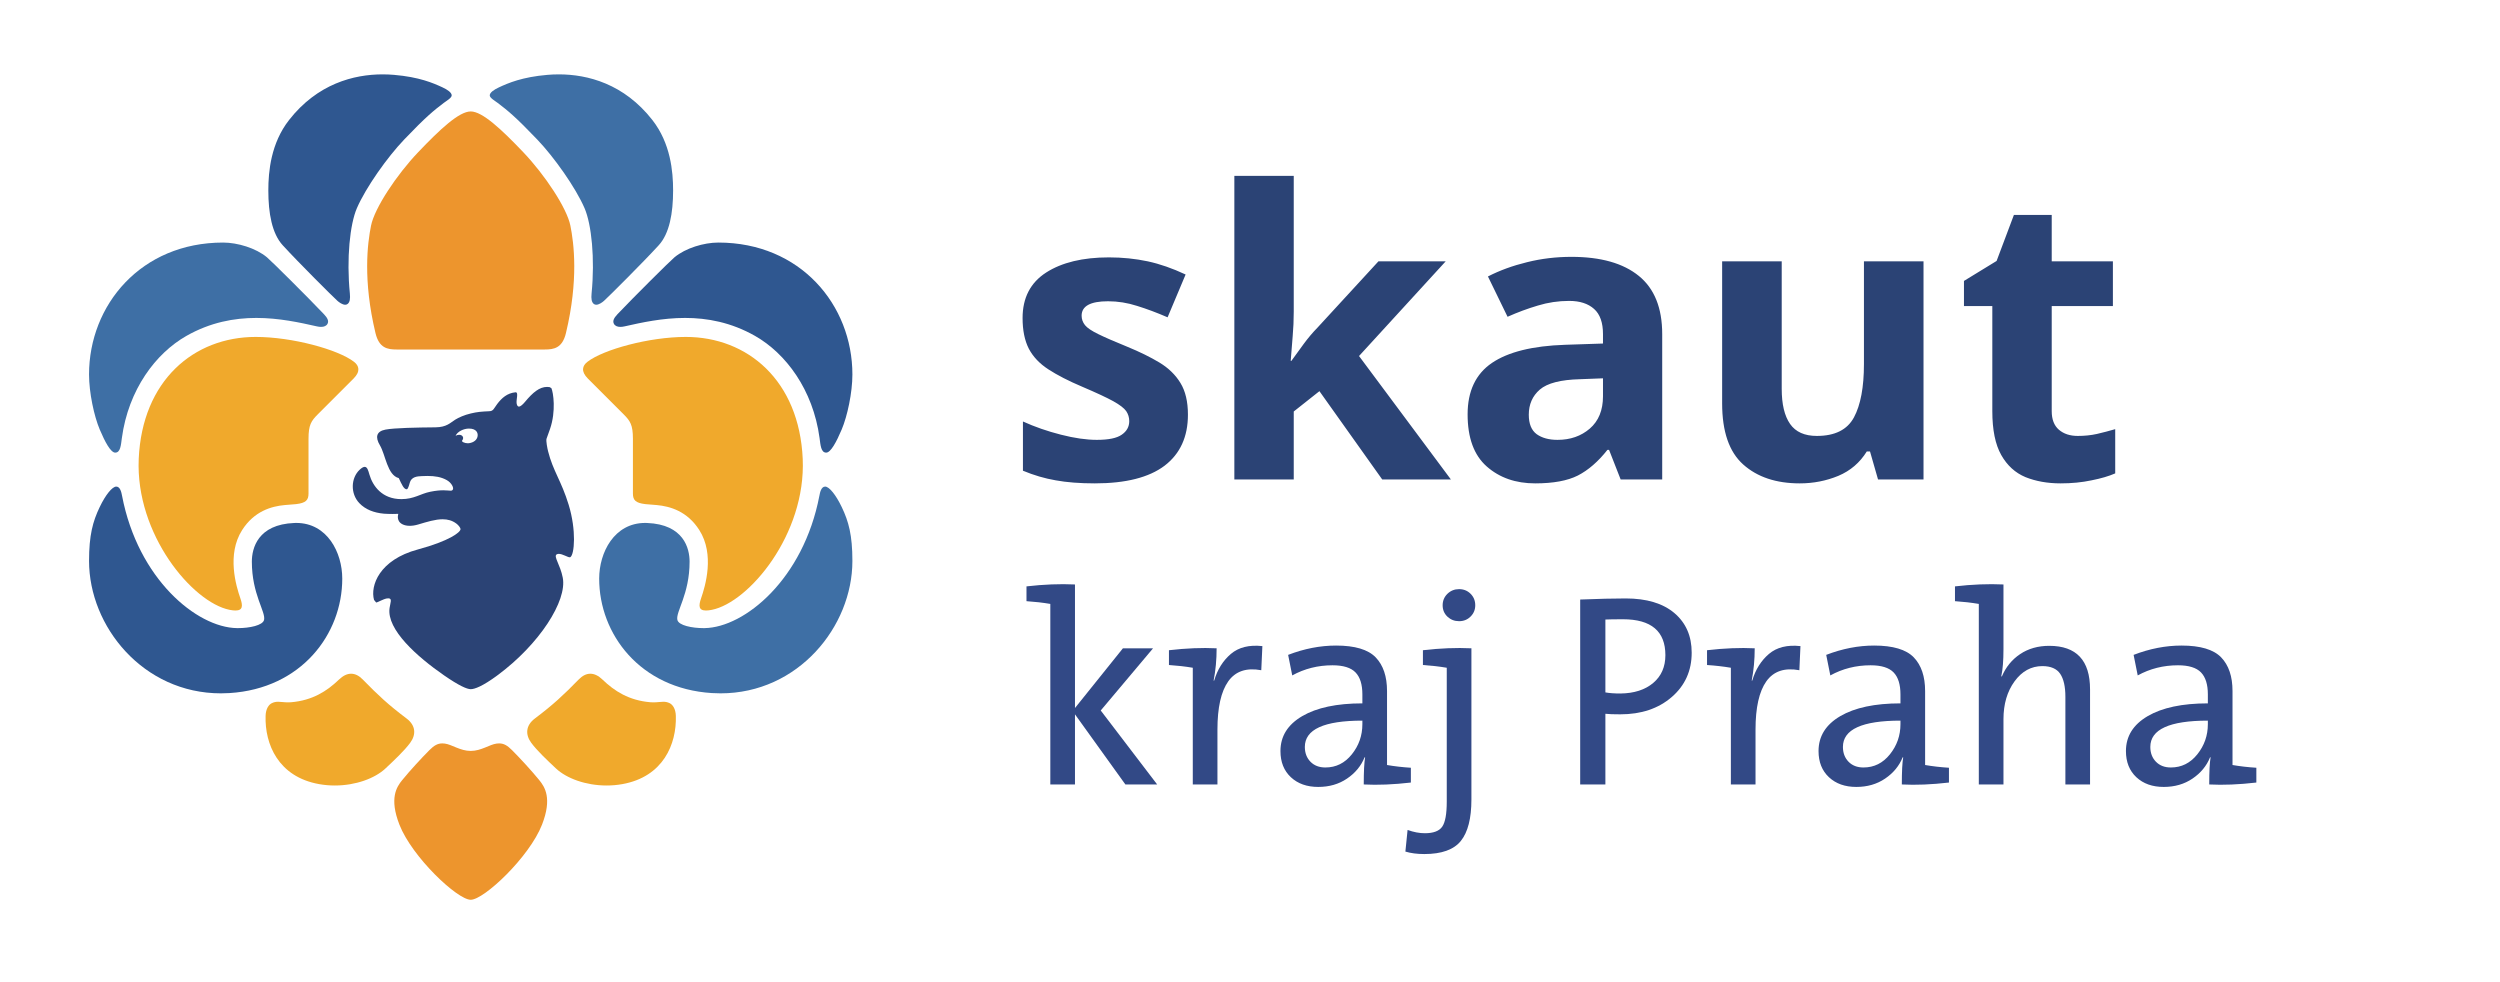
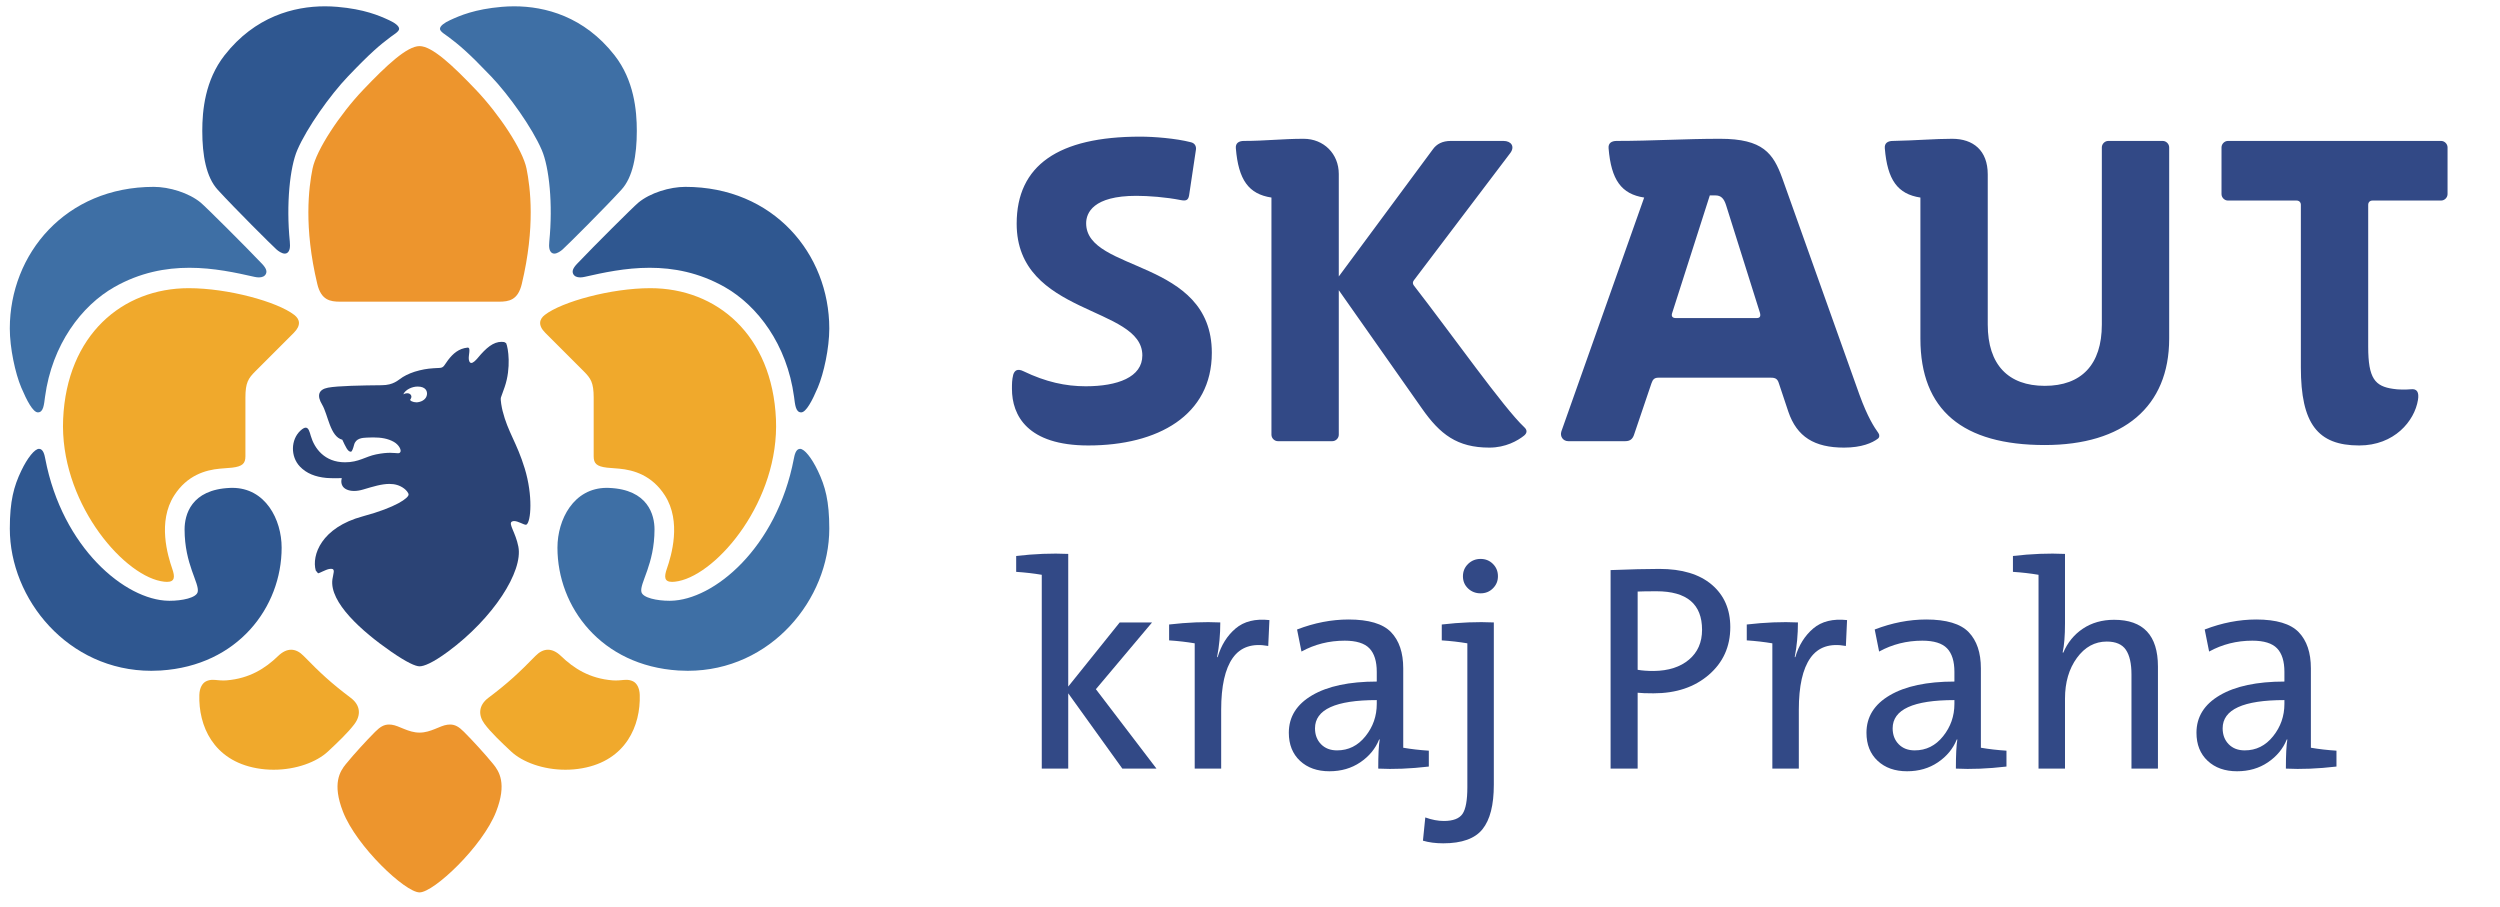
- <svg xmlns="http://www.w3.org/2000/svg" width="219px" height="86px" viewBox="0 0 219 86" version="1.1">
-   <defs />
+ <svg xmlns="http://www.w3.org/2000/svg" width="204px" height="74px" viewBox="0 0 204 74" version="1.1">
  <g id="Page-1" stroke="none" stroke-width="1" fill="none" fill-rule="evenodd">
-     <g id="skaut">
-       <g id="logotyp-junak" transform="translate(7, 6)">
-         <g id="Page-1">
-           <g id="Logo2-barevne">
-             <g id="Group-39" fill-rule="nonzero">
-               <path d="M32.908,32.178 C33.077,31.798 33.618,31.543 34.078,31.543 C34.73,31.543 34.88,31.913 34.84,32.197 C34.794,32.536 34.498,32.763 34.094,32.823 C34.059,32.829 34.02,32.831 33.983,32.831 C33.699,32.831 33.407,32.69 33.483,32.59 C33.52,32.541 33.617,32.413 33.544,32.259 C33.486,32.141 33.359,32.088 33.221,32.088 C33.114,32.088 33.001,32.12 32.908,32.178 M40.926,27.894 C40.258,27.894 39.679,28.375 38.992,29.202 C38.804,29.425 38.605,29.617 38.456,29.617 C38.364,29.617 38.291,29.539 38.258,29.345 C38.202,29.021 38.447,28.364 38.169,28.364 C38.163,28.364 38.157,28.364 38.15,28.365 C37.432,28.44 36.967,28.851 36.56,29.384 C36.248,29.796 36.224,30.012 35.861,30.023 C35.136,30.056 34.797,30.086 34.239,30.22 C33.678,30.352 33.203,30.562 32.867,30.769 C32.447,31.032 32.13,31.426 31.142,31.434 C29.558,31.448 27.549,31.484 26.768,31.633 C25.966,31.785 25.854,32.294 26.279,33.006 C26.777,33.838 26.925,35.627 27.933,35.882 C28.194,36.435 28.372,36.86 28.622,36.86 C28.628,36.86 28.636,36.859 28.643,36.859 C28.733,36.84 28.823,36.564 28.89,36.309 C29.029,35.751 29.57,35.727 29.927,35.709 C30.105,35.699 30.274,35.694 30.438,35.694 C31.101,35.694 31.646,35.782 32.135,36.056 C32.551,36.291 32.755,36.709 32.676,36.871 C32.633,36.96 32.575,36.984 32.469,36.984 C32.407,36.984 32.328,36.975 32.224,36.967 C32.121,36.958 31.994,36.949 31.837,36.949 C31.561,36.949 31.192,36.976 30.691,37.078 C29.817,37.254 29.282,37.723 28.157,37.723 C26.479,37.723 25.657,36.587 25.361,35.572 C25.261,35.226 25.178,34.897 24.948,34.897 C24.84,34.897 24.698,34.97 24.506,35.149 C23.736,35.869 23.68,37.238 24.476,38.074 C25.003,38.629 25.741,38.917 26.631,38.999 C26.808,39.013 27.101,39.024 27.405,39.024 C27.57,39.024 27.738,39.021 27.893,39.013 C27.893,39.013 27.767,39.361 27.957,39.669 C28.09,39.882 28.407,40.062 28.893,40.062 C29.11,40.062 29.358,40.027 29.639,39.943 C30.419,39.711 31.134,39.488 31.774,39.488 C32.209,39.488 32.611,39.591 32.974,39.863 C33.139,39.985 33.34,40.211 33.34,40.357 C33.34,40.625 32.358,41.392 29.604,42.133 C26.216,43.045 25.422,45.313 25.765,46.553 L25.954,46.782 L25.957,46.782 C26.058,46.782 26.57,46.482 26.863,46.429 C26.924,46.419 26.974,46.414 27.017,46.414 C27.392,46.414 27.189,46.799 27.125,47.272 C26.863,49.153 29.535,51.524 31.895,53.159 C33.203,54.063 33.906,54.372 34.236,54.372 C34.572,54.372 35.272,54.122 36.575,53.159 C40.255,50.439 42.694,46.632 42.298,44.604 C42.074,43.453 41.474,42.752 41.761,42.567 C41.816,42.532 41.88,42.518 41.95,42.518 C42.112,42.518 42.307,42.593 42.483,42.669 C42.66,42.745 42.819,42.82 42.91,42.82 C42.929,42.82 42.947,42.817 42.959,42.809 C43.328,42.579 43.498,40.449 42.816,38.221 C42.169,36.105 41.444,35.26 41.011,33.528 C40.953,33.301 40.816,32.615 40.876,32.433 C40.934,32.25 41.077,31.884 41.181,31.58 C41.721,30.014 41.472,28.373 41.3,28.001 L41.144,27.911 C41.071,27.9 40.998,27.894 40.926,27.894" id="Fill-3" fill="#2B4375" />
-               <path d="M3.184,36.625 C2.832,36.625 2.243,37.352 1.731,38.424 C1.13,39.683 0.801,40.875 0.801,43.14 C0.801,48.884 5.545,54.737 12.351,54.737 C12.601,54.737 12.855,54.729 13.111,54.713 C19.406,54.315 22.982,49.548 22.982,44.689 C22.982,42.396 21.665,39.809 18.953,39.809 C18.896,39.809 18.839,39.811 18.781,39.813 C15.572,39.939 15.062,42.04 15.062,43.2 C15.062,46.062 16.292,47.588 16.132,48.303 C16.024,48.786 14.853,49.023 13.847,49.023 C13.812,49.023 13.777,49.022 13.743,49.022 C10.238,48.965 5.089,44.728 3.692,37.43 C3.636,37.132 3.532,36.626 3.185,36.625 L3.185,36.625" id="Fill-5" fill="#2F5790" />
-               <path d="M12.545,15.248 C5.351,15.248 0.8,20.719 0.8,26.809 C0.8,28.403 1.245,30.463 1.735,31.621 C2.19,32.695 2.693,33.65 3.093,33.65 C3.554,33.65 3.591,33 3.675,32.375 C4.251,28.112 6.656,24.944 9.327,23.426 C11.428,22.233 13.52,21.851 15.455,21.851 C17.441,21.851 19.263,22.253 20.761,22.591 C20.89,22.62 21.013,22.636 21.124,22.636 C21.391,22.636 21.597,22.549 21.693,22.36 C21.805,22.14 21.726,21.89 21.379,21.525 C19.988,20.06 16.788,16.877 16.387,16.542 C15.413,15.73 13.804,15.248 12.545,15.248" id="Fill-7" fill="#3E6FA5" />
-               <path d="M41.955,0.515 C41.607,0.515 41.27,0.531 40.951,0.558 C38.743,0.748 37.534,1.269 36.709,1.652 C36.267,1.857 35.901,2.111 35.901,2.357 C35.901,2.579 36.376,2.847 36.596,3.014 C37.474,3.681 38.16,4.231 40.069,6.229 C41.539,7.769 43.42,10.419 44.206,12.235 C44.817,13.646 45.127,16.654 44.822,19.712 C44.777,20.173 44.822,20.476 45.024,20.63 C45.085,20.676 45.155,20.695 45.229,20.695 C45.476,20.695 45.768,20.482 45.915,20.349 C46.309,19.995 49.304,17.015 50.702,15.487 C51.647,14.457 51.964,12.67 51.964,10.684 C51.964,9.015 51.741,6.549 50.146,4.511 C47.664,1.338 44.474,0.515 41.955,0.515" id="Fill-9" fill="#3E6FA5" />
-               <path d="M26.515,0.515 C23.996,0.515 20.806,1.338 18.324,4.511 C16.729,6.549 16.506,9.015 16.506,10.684 C16.506,12.67 16.823,14.457 17.768,15.487 C19.166,17.015 22.161,19.995 22.555,20.349 C22.702,20.482 22.994,20.695 23.241,20.695 C23.315,20.695 23.385,20.676 23.446,20.63 C23.648,20.476 23.693,20.173 23.648,19.712 C23.343,16.654 23.653,13.646 24.264,12.235 C25.05,10.419 26.931,7.769 28.401,6.229 C30.309,4.231 30.996,3.681 31.874,3.014 C32.094,2.847 32.569,2.579 32.569,2.357 C32.569,2.111 32.203,1.857 31.761,1.652 C30.936,1.269 29.727,0.748 27.519,0.558 C27.199,0.531 26.863,0.515 26.515,0.515" id="Fill-11" fill="#2F5790" />
-               <path d="M15.399,23.515 C9.976,23.515 5.456,27.337 5.152,34.196 C4.859,40.809 9.864,46.771 13.11,47.421 C13.315,47.462 13.486,47.481 13.627,47.481 C14.285,47.481 14.277,47.053 14.055,46.411 C13.684,45.338 12.847,42.57 14.211,40.433 C15.267,38.778 16.772,38.352 17.931,38.244 C18.269,38.213 18.721,38.187 18.939,38.161 C19.793,38.06 20.026,37.813 20.026,37.235 L20.026,32.441 C20.026,31.223 20.257,30.876 20.847,30.287 C21.507,29.627 23.149,27.984 23.972,27.162 C24.601,26.533 24.455,26.038 24.012,25.696 C22.617,24.617 18.597,23.515 15.399,23.515" id="Fill-13" fill="#F0A92C" />
-               <path d="M65.286,36.625 L65.285,36.625 C64.938,36.626 64.834,37.132 64.778,37.43 C63.381,44.728 58.233,48.965 54.728,49.022 C54.693,49.022 54.658,49.023 54.624,49.023 C53.617,49.023 52.446,48.786 52.338,48.303 C52.179,47.588 53.408,46.062 53.408,43.2 C53.408,42.04 52.898,39.939 49.689,39.813 C49.631,39.811 49.574,39.809 49.517,39.809 C46.805,39.809 45.488,42.396 45.488,44.689 C45.488,49.548 49.065,54.315 55.359,54.713 C55.615,54.729 55.869,54.737 56.119,54.737 C62.925,54.737 67.67,48.884 67.67,43.14 C67.67,40.875 67.341,39.683 66.739,38.424 C66.227,37.352 65.638,36.625 65.286,36.625" id="Fill-15" fill="#3E6FA5" />
-               <path d="M55.924,15.248 C54.665,15.248 53.056,15.73 52.082,16.542 C51.681,16.877 48.481,20.06 47.09,21.525 C46.743,21.89 46.664,22.14 46.776,22.36 C46.873,22.549 47.078,22.636 47.345,22.636 C47.457,22.636 47.579,22.62 47.708,22.591 C49.207,22.253 51.028,21.851 53.014,21.851 C54.949,21.851 57.041,22.233 59.143,23.426 C61.814,24.944 64.219,28.112 64.794,32.375 C64.878,33 64.915,33.65 65.376,33.65 C65.776,33.65 66.279,32.695 66.734,31.621 C67.224,30.463 67.67,28.403 67.67,26.809 C67.67,20.719 63.118,15.248 55.924,15.248" id="Fill-17" fill="#2F5790" />
-               <path d="M53.071,23.515 C49.873,23.515 45.853,24.617 44.458,25.696 C44.015,26.038 43.869,26.533 44.498,27.162 C45.321,27.984 46.963,29.627 47.623,30.287 C48.212,30.876 48.444,31.223 48.444,32.441 L48.444,37.235 C48.444,37.813 48.677,38.06 49.531,38.161 C49.749,38.187 50.201,38.213 50.539,38.244 C51.698,38.352 53.203,38.778 54.259,40.433 C55.622,42.57 54.786,45.338 54.415,46.411 C54.193,47.053 54.185,47.481 54.843,47.481 C54.984,47.481 55.155,47.462 55.36,47.421 C58.606,46.771 63.611,40.809 63.318,34.196 C63.014,27.337 58.493,23.515 53.071,23.515" id="Fill-19" fill="#F0A92C" />
-               <path d="M44.713,53.018 C44.355,53.018 44.014,53.195 43.697,53.52 C42.346,54.902 41.473,55.721 39.855,56.94 C39.036,57.556 39.012,58.362 39.54,59.074 C40.046,59.757 40.917,60.581 41.706,61.32 C42.63,62.186 44.312,62.81 46.14,62.81 C46.592,62.81 47.054,62.772 47.514,62.689 C51.097,62.05 52.28,59.185 52.204,56.711 C52.186,56.09 51.928,55.728 51.659,55.597 C51.464,55.502 51.286,55.474 51.103,55.474 C50.975,55.474 50.845,55.488 50.703,55.501 C50.562,55.514 50.41,55.527 50.238,55.527 C50.156,55.527 50.069,55.524 49.977,55.517 C48.105,55.362 46.824,54.541 45.783,53.536 C45.416,53.182 45.057,53.018 44.713,53.018" id="Fill-21" fill="#F0A92C" />
-               <path d="M23.757,53.018 C23.413,53.018 23.054,53.182 22.687,53.536 C21.646,54.541 20.365,55.362 18.493,55.517 C18.401,55.524 18.314,55.527 18.232,55.527 C18.06,55.527 17.908,55.514 17.767,55.501 C17.625,55.488 17.495,55.474 17.367,55.474 C17.184,55.474 17.006,55.502 16.812,55.597 C16.542,55.728 16.284,56.09 16.266,56.711 C16.19,59.185 17.373,62.05 20.956,62.689 C21.417,62.772 21.878,62.81 22.33,62.81 C24.157,62.81 25.84,62.186 26.764,61.32 C27.553,60.581 28.424,59.757 28.93,59.074 C29.458,58.362 29.434,57.556 28.615,56.94 C26.998,55.721 26.124,54.902 24.773,53.52 C24.456,53.195 24.115,53.018 23.757,53.018" id="Fill-23" fill="#F0A92C" />
-               <path d="M34.235,3.762 C33.216,3.762 31.544,5.324 29.627,7.338 C27.744,9.315 25.812,12.226 25.503,13.765 C25.194,15.304 24.777,18.519 25.891,23.173 C26.207,24.491 26.936,24.617 27.76,24.617 L40.709,24.617 C41.533,24.617 42.263,24.491 42.578,23.173 C43.692,18.519 43.275,15.304 42.966,13.765 C42.659,12.226 40.726,9.315 38.843,7.338 C36.925,5.324 35.252,3.762 34.235,3.762" id="Fill-25" fill="#ED952D" />
-               <path d="M36.723,59.122 C36.654,59.122 36.582,59.127 36.505,59.137 C35.881,59.218 35.158,59.781 34.235,59.781 C33.312,59.781 32.589,59.218 31.964,59.137 C31.888,59.127 31.816,59.122 31.747,59.122 C31.335,59.122 31.026,59.302 30.611,59.717 C29.91,60.42 28.899,61.519 28.228,62.343 C27.744,62.937 27.087,63.928 27.989,66.239 C29.096,69.078 33.071,72.82 34.235,72.82 C35.399,72.82 39.374,69.078 40.481,66.239 C41.383,63.928 40.726,62.937 40.242,62.343 C39.57,61.519 38.56,60.42 37.858,59.717 C37.444,59.302 37.135,59.122 36.723,59.122" id="Fill-27" fill="#ED952D" />
-             </g>
-             <g id="Group-49" transform="translate(82, 45)" fill-rule="nonzero" fill="#324986">
-               <path d="M12.368,17.719 L9.584,17.719 L5.168,11.575 L5.168,17.719 L3.008,17.719 L3.008,1.903 C2.353,1.792 1.657,1.712 0.92,1.663 L0.92,0.367 C2.425,0.193 3.841,0.136 5.168,0.199 L5.168,11.023 L9.368,5.791 L12.008,5.791 L7.424,11.239 L12.368,17.719 Z" id="Fill-40" />
-               <path d="M21.584,5.599 L21.488,7.711 C20.192,7.472 19.229,7.796 18.596,8.684 C17.965,9.572 17.648,10.984 17.648,12.919 L17.648,17.719 L15.488,17.719 L15.488,7.495 C14.832,7.384 14.136,7.304 13.4,7.255 L13.4,5.959 C14.905,5.785 16.297,5.728 17.576,5.791 C17.576,6.784 17.489,7.729 17.312,8.623 L17.36,8.623 C17.648,7.648 18.137,6.869 18.824,6.284 C19.512,5.701 20.432,5.473 21.584,5.599 L21.584,5.599 Z" id="Fill-41" />
-               <path d="M34.592,17.551 C33.072,17.728 31.697,17.783 30.464,17.719 C30.464,16.585 30.505,15.793 30.584,15.343 L30.536,15.343 C30.233,16.096 29.72,16.717 29,17.204 C28.28,17.693 27.44,17.935 26.48,17.935 C25.488,17.935 24.689,17.653 24.08,17.084 C23.473,16.517 23.168,15.752 23.168,14.791 C23.168,13.496 23.804,12.476 25.076,11.732 C26.348,10.988 28.105,10.616 30.344,10.615 L30.344,9.823 C30.344,8.96 30.145,8.321 29.744,7.904 C29.345,7.489 28.673,7.28 27.728,7.279 C26.448,7.28 25.273,7.576 24.2,8.167 L23.84,6.367 C25.248,5.824 26.648,5.552 28.04,5.551 C29.689,5.552 30.845,5.897 31.508,6.584 C32.172,7.273 32.504,8.257 32.504,9.535 L32.504,16.015 C33.161,16.129 33.857,16.208 34.592,16.255 L34.592,17.551 Z M30.344,12.439 L30.344,12.127 C26.984,12.128 25.304,12.896 25.304,14.431 C25.304,14.96 25.469,15.392 25.796,15.728 C26.125,16.064 26.561,16.232 27.104,16.231 C28.032,16.232 28.805,15.848 29.42,15.08 C30.037,14.312 30.344,13.432 30.344,12.439 L30.344,12.439 Z" id="Fill-42" />
-               <path d="M40.232,2.023 C40.232,2.408 40.097,2.737 39.824,3.008 C39.553,3.281 39.217,3.416 38.816,3.416 C38.417,3.416 38.077,3.284 37.796,3.02 C37.517,2.756 37.376,2.425 37.376,2.024 C37.376,1.625 37.517,1.289 37.796,1.016 C38.077,0.745 38.417,0.608 38.816,0.608 C39.217,0.608 39.553,0.745 39.824,1.016 C40.097,1.289 40.232,1.624 40.232,2.023 L40.232,2.023 Z M39.896,19.039 C39.896,20.687 39.589,21.895 38.972,22.663 C38.357,23.431 37.289,23.815 35.768,23.815 C35.144,23.815 34.593,23.743 34.112,23.599 L34.304,21.703 C34.834,21.895 35.336,21.991 35.816,21.991 C36.569,21.991 37.076,21.799 37.34,21.415 C37.604,21.031 37.736,20.303 37.736,19.231 L37.736,7.495 C37.081,7.384 36.385,7.304 35.648,7.255 L35.648,5.959 C37.153,5.785 38.569,5.728 39.896,5.791 L39.896,19.039 Z" id="Fill-43" />
-               <path d="M59.192,6.175 C59.192,7.76 58.608,9.056 57.44,10.064 C56.273,11.072 54.769,11.576 52.928,11.575 C52.352,11.576 51.92,11.56 51.632,11.527 L51.632,17.719 L49.424,17.719 L49.424,1.519 C51.025,1.456 52.352,1.424 53.408,1.423 C55.248,1.424 56.672,1.853 57.68,2.708 C58.688,3.565 59.192,4.72 59.192,6.175 L59.192,6.175 Z M56.888,6.391 C56.888,4.297 55.649,3.248 53.168,3.247 C52.448,3.248 51.937,3.256 51.632,3.271 L51.632,9.655 C52.001,9.721 52.441,9.752 52.952,9.751 C54.152,9.736 55.109,9.428 55.82,8.828 C56.532,8.228 56.888,7.417 56.888,6.391 L56.888,6.391 Z" id="Fill-44" />
-               <path d="M68.72,5.599 L68.624,7.711 C67.328,7.472 66.365,7.796 65.732,8.684 C65.1,9.572 64.784,10.984 64.784,12.919 L64.784,17.719 L62.624,17.719 L62.624,7.495 C61.968,7.384 61.273,7.304 60.536,7.255 L60.536,5.959 C62.041,5.785 63.432,5.728 64.712,5.791 C64.712,6.784 64.625,7.729 64.448,8.623 L64.496,8.623 C64.784,7.648 65.273,6.869 65.96,6.284 C66.648,5.701 67.568,5.473 68.72,5.599 L68.72,5.599 Z" id="Fill-45" />
-               <path d="M81.728,17.551 C80.209,17.728 78.833,17.783 77.6,17.719 C77.6,16.585 77.641,15.793 77.72,15.343 L77.672,15.343 C77.369,16.096 76.856,16.717 76.136,17.204 C75.416,17.693 74.576,17.935 73.616,17.935 C72.624,17.935 71.825,17.653 71.216,17.084 C70.609,16.517 70.304,15.752 70.304,14.791 C70.304,13.496 70.94,12.476 72.212,11.732 C73.484,10.988 75.24,10.616 77.48,10.615 L77.48,9.823 C77.48,8.96 77.281,8.321 76.88,7.904 C76.481,7.489 75.809,7.28 74.864,7.279 C73.585,7.28 72.409,7.576 71.336,8.167 L70.976,6.367 C72.385,5.824 73.784,5.552 75.176,5.551 C76.825,5.552 77.981,5.897 78.644,6.584 C79.308,7.273 79.64,8.257 79.64,9.535 L79.64,16.015 C80.297,16.129 80.993,16.208 81.728,16.255 L81.728,17.551 Z M77.48,12.439 L77.48,12.127 C74.12,12.128 72.44,12.896 72.44,14.431 C72.44,14.96 72.605,15.392 72.932,15.728 C73.26,16.064 73.697,16.232 74.24,16.231 C75.168,16.232 75.941,15.848 76.556,15.08 C77.172,14.312 77.48,13.432 77.48,12.439 L77.48,12.439 Z" id="Fill-46" />
-               <path d="M94.088,17.719 L91.928,17.719 L91.928,10.039 C91.928,9.145 91.776,8.473 91.472,8.024 C91.169,7.577 90.648,7.352 89.912,7.351 C88.937,7.352 88.124,7.796 87.476,8.684 C86.828,9.572 86.504,10.681 86.504,12.007 L86.504,17.719 L84.344,17.719 L84.344,1.903 C83.689,1.792 82.993,1.712 82.256,1.663 L82.256,0.367 C83.76,0.193 85.177,0.136 86.504,0.199 L86.504,5.863 C86.504,6.872 86.441,7.664 86.312,8.239 L86.36,8.263 C86.713,7.432 87.248,6.776 87.968,6.296 C88.688,5.816 89.537,5.576 90.512,5.575 C92.897,5.576 94.088,6.848 94.088,9.391 L94.088,17.719 Z" id="Fill-47" />
-               <path d="M108.656,17.551 C107.136,17.728 105.761,17.783 104.528,17.719 C104.528,16.585 104.569,15.793 104.648,15.343 L104.6,15.343 C104.297,16.096 103.784,16.717 103.064,17.204 C102.344,17.693 101.504,17.935 100.544,17.935 C99.552,17.935 98.753,17.653 98.144,17.084 C97.537,16.517 97.232,15.752 97.232,14.791 C97.232,13.496 97.868,12.476 99.14,11.732 C100.412,10.988 102.168,10.616 104.408,10.615 L104.408,9.823 C104.408,8.96 104.209,8.321 103.808,7.904 C103.409,7.489 102.737,7.28 101.792,7.279 C100.513,7.28 99.337,7.576 98.264,8.167 L97.904,6.367 C99.312,5.824 100.712,5.552 102.104,5.551 C103.752,5.552 104.909,5.897 105.572,6.584 C106.237,7.273 106.568,8.257 106.568,9.535 L106.568,16.015 C107.225,16.129 107.921,16.208 108.656,16.255 L108.656,17.551 Z M104.408,12.439 L104.408,12.127 C101.048,12.128 99.368,12.896 99.368,14.431 C99.368,14.96 99.533,15.392 99.86,15.728 C100.189,16.064 100.625,16.232 101.168,16.231 C102.097,16.232 102.869,15.848 103.484,15.08 C104.1,14.312 104.408,13.432 104.408,12.439 L104.408,12.439 Z" id="Fill-48" />
-             </g>
-             <text id="skaut" fill="#2B4375" font-family="SKAUT-Bold, SKAUT" font-size="35" font-weight="bold">
-               <tspan x="81" y="36">skaut</tspan>
-             </text>
-           </g>
+     <g id="Artboard" fill-rule="nonzero">
+       <g id="logotype-skaut">
+         <g id="Group-39">
+           <path d="M32.908,32.178 C33.077,31.798 33.618,31.543 34.078,31.543 C34.73,31.543 34.88,31.913 34.84,32.197 C34.794,32.536 34.498,32.763 34.094,32.823 C34.059,32.829 34.02,32.831 33.983,32.831 C33.699,32.831 33.407,32.69 33.483,32.59 C33.52,32.541 33.617,32.413 33.544,32.259 C33.486,32.141 33.359,32.088 33.221,32.088 C33.114,32.088 33.001,32.12 32.908,32.178 M40.926,27.894 C40.258,27.894 39.679,28.375 38.992,29.202 C38.804,29.425 38.605,29.617 38.456,29.617 C38.364,29.617 38.291,29.539 38.258,29.345 C38.202,29.021 38.447,28.364 38.169,28.364 C38.163,28.364 38.157,28.364 38.15,28.365 C37.432,28.44 36.967,28.851 36.56,29.384 C36.248,29.796 36.224,30.012 35.861,30.023 C35.136,30.056 34.797,30.086 34.239,30.22 C33.678,30.352 33.203,30.562 32.867,30.769 C32.447,31.032 32.13,31.426 31.142,31.434 C29.558,31.448 27.549,31.484 26.768,31.633 C25.966,31.785 25.854,32.294 26.279,33.006 C26.777,33.838 26.925,35.627 27.933,35.882 C28.194,36.435 28.372,36.86 28.622,36.86 C28.628,36.86 28.636,36.859 28.643,36.859 C28.733,36.84 28.823,36.564 28.89,36.309 C29.029,35.751 29.57,35.727 29.927,35.709 C30.105,35.699 30.274,35.694 30.438,35.694 C31.101,35.694 31.646,35.782 32.135,36.056 C32.551,36.291 32.755,36.709 32.676,36.871 C32.633,36.96 32.575,36.984 32.469,36.984 C32.407,36.984 32.328,36.975 32.224,36.967 C32.121,36.958 31.994,36.949 31.837,36.949 C31.561,36.949 31.192,36.976 30.691,37.078 C29.817,37.254 29.282,37.723 28.157,37.723 C26.479,37.723 25.657,36.587 25.361,35.572 C25.261,35.226 25.178,34.897 24.948,34.897 C24.84,34.897 24.698,34.97 24.506,35.149 C23.736,35.869 23.68,37.238 24.476,38.074 C25.003,38.629 25.741,38.917 26.631,38.999 C26.808,39.013 27.101,39.024 27.405,39.024 C27.57,39.024 27.738,39.021 27.893,39.013 C27.893,39.013 27.767,39.361 27.957,39.669 C28.09,39.882 28.407,40.062 28.893,40.062 C29.11,40.062 29.358,40.027 29.639,39.943 C30.419,39.711 31.134,39.488 31.774,39.488 C32.209,39.488 32.611,39.591 32.974,39.863 C33.139,39.985 33.34,40.211 33.34,40.357 C33.34,40.625 32.358,41.392 29.604,42.133 C26.216,43.045 25.422,45.313 25.765,46.553 L25.954,46.782 L25.957,46.782 C26.058,46.782 26.57,46.482 26.863,46.429 C26.924,46.419 26.974,46.414 27.017,46.414 C27.392,46.414 27.189,46.799 27.125,47.272 C26.863,49.153 29.535,51.524 31.895,53.159 C33.203,54.063 33.906,54.372 34.236,54.372 C34.572,54.372 35.272,54.122 36.575,53.159 C40.255,50.439 42.694,46.632 42.298,44.604 C42.074,43.453 41.474,42.752 41.761,42.567 C41.816,42.532 41.88,42.518 41.95,42.518 C42.112,42.518 42.307,42.593 42.483,42.669 C42.66,42.745 42.819,42.82 42.91,42.82 C42.929,42.82 42.947,42.817 42.959,42.809 C43.328,42.579 43.498,40.449 42.816,38.221 C42.169,36.105 41.444,35.26 41.011,33.528 C40.953,33.301 40.816,32.615 40.876,32.433 C40.934,32.25 41.077,31.884 41.181,31.58 C41.721,30.014 41.472,28.373 41.3,28.001 L41.144,27.911 C41.071,27.9 40.998,27.894 40.926,27.894" id="Fill-3" fill="#2B4375" />
+           <path d="M3.184,36.625 C2.832,36.625 2.243,37.352 1.731,38.424 C1.13,39.683 0.801,40.875 0.801,43.14 C0.801,48.884 5.545,54.737 12.351,54.737 C12.601,54.737 12.855,54.729 13.111,54.713 C19.406,54.315 22.982,49.548 22.982,44.689 C22.982,42.396 21.665,39.809 18.953,39.809 C18.896,39.809 18.839,39.811 18.781,39.813 C15.572,39.939 15.062,42.04 15.062,43.2 C15.062,46.062 16.292,47.588 16.132,48.303 C16.024,48.786 14.853,49.023 13.847,49.023 C13.812,49.023 13.777,49.022 13.743,49.022 C10.238,48.965 5.089,44.728 3.692,37.43 C3.636,37.132 3.532,36.626 3.185,36.625 L3.185,36.625" id="Fill-5" fill="#2F5790" />
+           <path d="M12.545,15.248 C5.351,15.248 0.8,20.719 0.8,26.809 C0.8,28.403 1.245,30.463 1.735,31.621 C2.19,32.695 2.693,33.65 3.093,33.65 C3.554,33.65 3.591,33 3.675,32.375 C4.251,28.112 6.656,24.944 9.327,23.426 C11.428,22.233 13.52,21.851 15.455,21.851 C17.441,21.851 19.263,22.253 20.761,22.591 C20.89,22.62 21.013,22.636 21.124,22.636 C21.391,22.636 21.597,22.549 21.693,22.36 C21.805,22.14 21.726,21.89 21.379,21.525 C19.988,20.06 16.788,16.877 16.387,16.542 C15.413,15.73 13.804,15.248 12.545,15.248" id="Fill-7" fill="#3E6FA5" />
+           <path d="M41.955,0.515 C41.607,0.515 41.27,0.531 40.951,0.558 C38.743,0.748 37.534,1.269 36.709,1.652 C36.267,1.857 35.901,2.111 35.901,2.357 C35.901,2.579 36.376,2.847 36.596,3.014 C37.474,3.681 38.16,4.231 40.069,6.229 C41.539,7.769 43.42,10.419 44.206,12.235 C44.817,13.646 45.127,16.654 44.822,19.712 C44.777,20.173 44.822,20.476 45.024,20.63 C45.085,20.676 45.155,20.695 45.229,20.695 C45.476,20.695 45.768,20.482 45.915,20.349 C46.309,19.995 49.304,17.015 50.702,15.487 C51.647,14.457 51.964,12.67 51.964,10.684 C51.964,9.015 51.741,6.549 50.146,4.511 C47.664,1.338 44.474,0.515 41.955,0.515" id="Fill-9" fill="#3E6FA5" />
+           <path d="M26.515,0.515 C23.996,0.515 20.806,1.338 18.324,4.511 C16.729,6.549 16.506,9.015 16.506,10.684 C16.506,12.67 16.823,14.457 17.768,15.487 C19.166,17.015 22.161,19.995 22.555,20.349 C22.702,20.482 22.994,20.695 23.241,20.695 C23.315,20.695 23.385,20.676 23.446,20.63 C23.648,20.476 23.693,20.173 23.648,19.712 C23.343,16.654 23.653,13.646 24.264,12.235 C25.05,10.419 26.931,7.769 28.401,6.229 C30.309,4.231 30.996,3.681 31.874,3.014 C32.094,2.847 32.569,2.579 32.569,2.357 C32.569,2.111 32.203,1.857 31.761,1.652 C30.936,1.269 29.727,0.748 27.519,0.558 C27.199,0.531 26.863,0.515 26.515,0.515" id="Fill-11" fill="#2F5790" />
+           <path d="M15.399,23.515 C9.976,23.515 5.456,27.337 5.152,34.196 C4.859,40.809 9.864,46.771 13.11,47.421 C13.315,47.462 13.486,47.481 13.627,47.481 C14.285,47.481 14.277,47.053 14.055,46.411 C13.684,45.338 12.847,42.57 14.211,40.433 C15.267,38.778 16.772,38.352 17.931,38.244 C18.269,38.213 18.721,38.187 18.939,38.161 C19.793,38.06 20.026,37.813 20.026,37.235 L20.026,32.441 C20.026,31.223 20.257,30.876 20.847,30.287 C21.507,29.627 23.149,27.984 23.972,27.162 C24.601,26.533 24.455,26.038 24.012,25.696 C22.617,24.617 18.597,23.515 15.399,23.515" id="Fill-13" fill="#F0A92C" />
+           <path d="M65.286,36.625 L65.285,36.625 C64.938,36.626 64.834,37.132 64.778,37.43 C63.381,44.728 58.233,48.965 54.728,49.022 C54.693,49.022 54.658,49.023 54.624,49.023 C53.617,49.023 52.446,48.786 52.338,48.303 C52.179,47.588 53.408,46.062 53.408,43.2 C53.408,42.04 52.898,39.939 49.689,39.813 C49.631,39.811 49.574,39.809 49.517,39.809 C46.805,39.809 45.488,42.396 45.488,44.689 C45.488,49.548 49.065,54.315 55.359,54.713 C55.615,54.729 55.869,54.737 56.119,54.737 C62.925,54.737 67.67,48.884 67.67,43.14 C67.67,40.875 67.341,39.683 66.739,38.424 C66.227,37.352 65.638,36.625 65.286,36.625" id="Fill-15" fill="#3E6FA5" />
+           <path d="M55.924,15.248 C54.665,15.248 53.056,15.73 52.082,16.542 C51.681,16.877 48.481,20.06 47.09,21.525 C46.743,21.89 46.664,22.14 46.776,22.36 C46.873,22.549 47.078,22.636 47.345,22.636 C47.457,22.636 47.579,22.62 47.708,22.591 C49.207,22.253 51.028,21.851 53.014,21.851 C54.949,21.851 57.041,22.233 59.143,23.426 C61.814,24.944 64.219,28.112 64.794,32.375 C64.878,33 64.915,33.65 65.376,33.65 C65.776,33.65 66.279,32.695 66.734,31.621 C67.224,30.463 67.67,28.403 67.67,26.809 C67.67,20.719 63.118,15.248 55.924,15.248" id="Fill-17" fill="#2F5790" />
+           <path d="M53.071,23.515 C49.873,23.515 45.853,24.617 44.458,25.696 C44.015,26.038 43.869,26.533 44.498,27.162 C45.321,27.984 46.963,29.627 47.623,30.287 C48.212,30.876 48.444,31.223 48.444,32.441 L48.444,37.235 C48.444,37.813 48.677,38.06 49.531,38.161 C49.749,38.187 50.201,38.213 50.539,38.244 C51.698,38.352 53.203,38.778 54.259,40.433 C55.622,42.57 54.786,45.338 54.415,46.411 C54.193,47.053 54.185,47.481 54.843,47.481 C54.984,47.481 55.155,47.462 55.36,47.421 C58.606,46.771 63.611,40.809 63.318,34.196 C63.014,27.337 58.493,23.515 53.071,23.515" id="Fill-19" fill="#F0A92C" />
+           <path d="M44.713,53.018 C44.355,53.018 44.014,53.195 43.697,53.52 C42.346,54.902 41.473,55.721 39.855,56.94 C39.036,57.556 39.012,58.362 39.54,59.074 C40.046,59.757 40.917,60.581 41.706,61.32 C42.63,62.186 44.312,62.81 46.14,62.81 C46.592,62.81 47.054,62.772 47.514,62.689 C51.097,62.05 52.28,59.185 52.204,56.711 C52.186,56.09 51.928,55.728 51.659,55.597 C51.464,55.502 51.286,55.474 51.103,55.474 C50.975,55.474 50.845,55.488 50.703,55.501 C50.562,55.514 50.41,55.527 50.238,55.527 C50.156,55.527 50.069,55.524 49.977,55.517 C48.105,55.362 46.824,54.541 45.783,53.536 C45.416,53.182 45.057,53.018 44.713,53.018" id="Fill-21" fill="#F0A92C" />
+           <path d="M23.757,53.018 C23.413,53.018 23.054,53.182 22.687,53.536 C21.646,54.541 20.365,55.362 18.493,55.517 C18.401,55.524 18.314,55.527 18.232,55.527 C18.06,55.527 17.908,55.514 17.767,55.501 C17.625,55.488 17.495,55.474 17.367,55.474 C17.184,55.474 17.006,55.502 16.812,55.597 C16.542,55.728 16.284,56.09 16.266,56.711 C16.19,59.185 17.373,62.05 20.956,62.689 C21.417,62.772 21.878,62.81 22.33,62.81 C24.157,62.81 25.84,62.186 26.764,61.32 C27.553,60.581 28.424,59.757 28.93,59.074 C29.458,58.362 29.434,57.556 28.615,56.94 C26.998,55.721 26.124,54.902 24.773,53.52 C24.456,53.195 24.115,53.018 23.757,53.018" id="Fill-23" fill="#F0A92C" />
+           <path d="M34.235,3.762 C33.216,3.762 31.544,5.324 29.627,7.338 C27.744,9.315 25.812,12.226 25.503,13.765 C25.194,15.304 24.777,18.519 25.891,23.173 C26.207,24.491 26.936,24.617 27.76,24.617 L40.709,24.617 C41.533,24.617 42.263,24.491 42.578,23.173 C43.692,18.519 43.275,15.304 42.966,13.765 C42.659,12.226 40.726,9.315 38.843,7.338 C36.925,5.324 35.252,3.762 34.235,3.762" id="Fill-25" fill="#ED952D" />
+           <path d="M36.723,59.122 C36.654,59.122 36.582,59.127 36.505,59.137 C35.881,59.218 35.158,59.781 34.235,59.781 C33.312,59.781 32.589,59.218 31.964,59.137 C31.888,59.127 31.816,59.122 31.747,59.122 C31.335,59.122 31.026,59.302 30.611,59.717 C29.91,60.42 28.899,61.519 28.228,62.343 C27.744,62.937 27.087,63.928 27.989,66.239 C29.096,69.078 33.071,72.82 34.235,72.82 C35.399,72.82 39.374,69.078 40.481,66.239 C41.383,63.928 40.726,62.937 40.242,62.343 C39.57,61.519 38.56,60.42 37.858,59.717 C37.444,59.302 37.135,59.122 36.723,59.122" id="Fill-27" fill="#ED952D" />
        </g>
+         <g id="Group-49" transform="translate(82, 45)" fill="#324986">
+           <path d="M12.368,17.719 L9.584,17.719 L5.168,11.575 L5.168,17.719 L3.008,17.719 L3.008,1.903 C2.353,1.792 1.657,1.712 0.92,1.663 L0.92,0.367 C2.425,0.193 3.841,0.136 5.168,0.199 L5.168,11.023 L9.368,5.791 L12.008,5.791 L7.424,11.239 L12.368,17.719 Z" id="Fill-40" />
+           <path d="M21.584,5.599 L21.488,7.711 C20.192,7.472 19.229,7.796 18.596,8.684 C17.965,9.572 17.648,10.984 17.648,12.919 L17.648,17.719 L15.488,17.719 L15.488,7.495 C14.832,7.384 14.136,7.304 13.4,7.255 L13.4,5.959 C14.905,5.785 16.297,5.728 17.576,5.791 C17.576,6.784 17.489,7.729 17.312,8.623 L17.36,8.623 C17.648,7.648 18.137,6.869 18.824,6.284 C19.512,5.701 20.432,5.473 21.584,5.599 L21.584,5.599 Z" id="Fill-41" />
+           <path d="M34.592,17.551 C33.072,17.728 31.697,17.783 30.464,17.719 C30.464,16.585 30.505,15.793 30.584,15.343 L30.536,15.343 C30.233,16.096 29.72,16.717 29,17.204 C28.28,17.693 27.44,17.935 26.48,17.935 C25.488,17.935 24.689,17.653 24.08,17.084 C23.473,16.517 23.168,15.752 23.168,14.791 C23.168,13.496 23.804,12.476 25.076,11.732 C26.348,10.988 28.105,10.616 30.344,10.615 L30.344,9.823 C30.344,8.96 30.145,8.321 29.744,7.904 C29.345,7.489 28.673,7.28 27.728,7.279 C26.448,7.28 25.273,7.576 24.2,8.167 L23.84,6.367 C25.248,5.824 26.648,5.552 28.04,5.551 C29.689,5.552 30.845,5.897 31.508,6.584 C32.172,7.273 32.504,8.257 32.504,9.535 L32.504,16.015 C33.161,16.129 33.857,16.208 34.592,16.255 L34.592,17.551 Z M30.344,12.439 L30.344,12.127 C26.984,12.128 25.304,12.896 25.304,14.431 C25.304,14.96 25.469,15.392 25.796,15.728 C26.125,16.064 26.561,16.232 27.104,16.231 C28.032,16.232 28.805,15.848 29.42,15.08 C30.037,14.312 30.344,13.432 30.344,12.439 L30.344,12.439 Z" id="Fill-42" />
+           <path d="M40.232,2.023 C40.232,2.408 40.097,2.737 39.824,3.008 C39.553,3.281 39.217,3.416 38.816,3.416 C38.417,3.416 38.077,3.284 37.796,3.02 C37.517,2.756 37.376,2.425 37.376,2.024 C37.376,1.625 37.517,1.289 37.796,1.016 C38.077,0.745 38.417,0.608 38.816,0.608 C39.217,0.608 39.553,0.745 39.824,1.016 C40.097,1.289 40.232,1.624 40.232,2.023 L40.232,2.023 Z M39.896,19.039 C39.896,20.687 39.589,21.895 38.972,22.663 C38.357,23.431 37.289,23.815 35.768,23.815 C35.144,23.815 34.593,23.743 34.112,23.599 L34.304,21.703 C34.834,21.895 35.336,21.991 35.816,21.991 C36.569,21.991 37.076,21.799 37.34,21.415 C37.604,21.031 37.736,20.303 37.736,19.231 L37.736,7.495 C37.081,7.384 36.385,7.304 35.648,7.255 L35.648,5.959 C37.153,5.785 38.569,5.728 39.896,5.791 L39.896,19.039 Z" id="Fill-43" />
+           <path d="M59.192,6.175 C59.192,7.76 58.608,9.056 57.44,10.064 C56.273,11.072 54.769,11.576 52.928,11.575 C52.352,11.576 51.92,11.56 51.632,11.527 L51.632,17.719 L49.424,17.719 L49.424,1.519 C51.025,1.456 52.352,1.424 53.408,1.423 C55.248,1.424 56.672,1.853 57.68,2.708 C58.688,3.565 59.192,4.72 59.192,6.175 L59.192,6.175 Z M56.888,6.391 C56.888,4.297 55.649,3.248 53.168,3.247 C52.448,3.248 51.937,3.256 51.632,3.271 L51.632,9.655 C52.001,9.721 52.441,9.752 52.952,9.751 C54.152,9.736 55.109,9.428 55.82,8.828 C56.532,8.228 56.888,7.417 56.888,6.391 L56.888,6.391 Z" id="Fill-44" />
+           <path d="M68.72,5.599 L68.624,7.711 C67.328,7.472 66.365,7.796 65.732,8.684 C65.1,9.572 64.784,10.984 64.784,12.919 L64.784,17.719 L62.624,17.719 L62.624,7.495 C61.968,7.384 61.273,7.304 60.536,7.255 L60.536,5.959 C62.041,5.785 63.432,5.728 64.712,5.791 C64.712,6.784 64.625,7.729 64.448,8.623 L64.496,8.623 C64.784,7.648 65.273,6.869 65.96,6.284 C66.648,5.701 67.568,5.473 68.72,5.599 L68.72,5.599 Z" id="Fill-45" />
+           <path d="M81.728,17.551 C80.209,17.728 78.833,17.783 77.6,17.719 C77.6,16.585 77.641,15.793 77.72,15.343 L77.672,15.343 C77.369,16.096 76.856,16.717 76.136,17.204 C75.416,17.693 74.576,17.935 73.616,17.935 C72.624,17.935 71.825,17.653 71.216,17.084 C70.609,16.517 70.304,15.752 70.304,14.791 C70.304,13.496 70.94,12.476 72.212,11.732 C73.484,10.988 75.24,10.616 77.48,10.615 L77.48,9.823 C77.48,8.96 77.281,8.321 76.88,7.904 C76.481,7.489 75.809,7.28 74.864,7.279 C73.585,7.28 72.409,7.576 71.336,8.167 L70.976,6.367 C72.385,5.824 73.784,5.552 75.176,5.551 C76.825,5.552 77.981,5.897 78.644,6.584 C79.308,7.273 79.64,8.257 79.64,9.535 L79.64,16.015 C80.297,16.129 80.993,16.208 81.728,16.255 L81.728,17.551 Z M77.48,12.439 L77.48,12.127 C74.12,12.128 72.44,12.896 72.44,14.431 C72.44,14.96 72.605,15.392 72.932,15.728 C73.26,16.064 73.697,16.232 74.24,16.231 C75.168,16.232 75.941,15.848 76.556,15.08 C77.172,14.312 77.48,13.432 77.48,12.439 L77.48,12.439 Z" id="Fill-46" />
+           <path d="M94.088,17.719 L91.928,17.719 L91.928,10.039 C91.928,9.145 91.776,8.473 91.472,8.024 C91.169,7.577 90.648,7.352 89.912,7.351 C88.937,7.352 88.124,7.796 87.476,8.684 C86.828,9.572 86.504,10.681 86.504,12.007 L86.504,17.719 L84.344,17.719 L84.344,1.903 C83.689,1.792 82.993,1.712 82.256,1.663 L82.256,0.367 C83.76,0.193 85.177,0.136 86.504,0.199 L86.504,5.863 C86.504,6.872 86.441,7.664 86.312,8.239 L86.36,8.263 C86.713,7.432 87.248,6.776 87.968,6.296 C88.688,5.816 89.537,5.576 90.512,5.575 C92.897,5.576 94.088,6.848 94.088,9.391 L94.088,17.719 Z" id="Fill-47" />
+           <path d="M108.656,17.551 C107.136,17.728 105.761,17.783 104.528,17.719 C104.528,16.585 104.569,15.793 104.648,15.343 L104.6,15.343 C104.297,16.096 103.784,16.717 103.064,17.204 C102.344,17.693 101.504,17.935 100.544,17.935 C99.552,17.935 98.753,17.653 98.144,17.084 C97.537,16.517 97.232,15.752 97.232,14.791 C97.232,13.496 97.868,12.476 99.14,11.732 C100.412,10.988 102.168,10.616 104.408,10.615 L104.408,9.823 C104.408,8.96 104.209,8.321 103.808,7.904 C103.409,7.489 102.737,7.28 101.792,7.279 C100.513,7.28 99.337,7.576 98.264,8.167 L97.904,6.367 C99.312,5.824 100.712,5.552 102.104,5.551 C103.752,5.552 104.909,5.897 105.572,6.584 C106.237,7.273 106.568,8.257 106.568,9.535 L106.568,16.015 C107.225,16.129 107.921,16.208 108.656,16.255 L108.656,17.551 Z M104.408,12.439 L104.408,12.127 C101.048,12.128 99.368,12.896 99.368,14.431 C99.368,14.96 99.533,15.392 99.86,15.728 C100.189,16.064 100.625,16.232 101.168,16.231 C102.097,16.232 102.869,15.848 103.484,15.08 C104.1,14.312 104.408,13.432 104.408,12.439 L104.408,12.439 Z" id="Fill-48" />
+         </g>
+         <path d="M96.365,16.33 C96.75,16.4 96.96,16.365 97.03,15.945 L97.59,12.2 C97.625,11.92 97.485,11.675 97.17,11.605 C95.945,11.29 94.16,11.15 93.04,11.15 C86.355,11.15 82.96,13.495 82.96,18.255 C82.96,25.78 93.215,24.94 93.215,29 C93.215,30.785 91.185,31.52 88.595,31.52 C86.95,31.52 85.34,31.17 83.52,30.295 C83.03,30.05 82.785,30.225 82.68,30.575 C82.575,30.995 82.575,31.31 82.575,31.73 C82.575,33.9 83.835,36.35 88.805,36.35 C94.475,36.35 98.885,33.9 98.885,28.79 C98.885,21.09 88.63,22.245 88.63,18.22 C88.63,17.38 89.19,15.98 92.725,15.98 C93.705,15.98 95.14,16.085 96.365,16.33 Z M101.51,11.5 C101.09,11.5 100.81,11.675 100.845,12.095 C101.055,14.685 101.895,15.84 103.75,16.12 L103.75,35.475 C103.75,35.755 103.995,36 104.275,36 L108.72,36 C109,36 109.245,35.755 109.245,35.475 L109.245,23.68 L116.035,33.34 C117.505,35.44 118.905,36.525 121.53,36.525 C122.86,36.525 123.84,35.965 124.365,35.545 C124.575,35.37 124.68,35.125 124.365,34.845 C122.72,33.305 118.52,27.355 115.37,23.295 C115.265,23.155 115.265,23.015 115.37,22.875 L123.245,12.48 C123.63,11.955 123.315,11.5 122.685,11.5 L118.38,11.5 C117.715,11.5 117.225,11.745 116.91,12.2 L109.245,22.56 L109.245,14.195 C109.245,12.55 108.02,11.325 106.375,11.325 C104.66,11.325 103.225,11.5 101.51,11.5 Z M131.925,11.5 C134.83,11.5 137.455,11.325 140.36,11.325 C143.86,11.325 144.7,12.515 145.435,14.545 L151.735,32.22 C152.4,34.04 152.925,34.845 153.275,35.335 C153.38,35.475 153.38,35.685 153.24,35.79 C152.785,36.14 151.91,36.525 150.475,36.525 C148.06,36.525 146.625,35.65 145.925,33.585 L145.155,31.275 C145.05,30.925 144.875,30.82 144.525,30.82 L135.32,30.82 C135.005,30.82 134.865,30.96 134.76,31.275 L133.325,35.51 C133.22,35.79 133.045,36 132.625,36 L127.97,36 C127.55,36 127.27,35.615 127.41,35.195 L134.165,16.12 C132.31,15.84 131.47,14.685 131.26,12.095 C131.225,11.675 131.505,11.5 131.925,11.5 Z M143.335,25.955 C143.615,25.955 143.685,25.815 143.615,25.535 L140.85,16.75 C140.675,16.19 140.43,15.945 139.975,15.945 L139.52,15.945 L136.44,25.57 C136.37,25.815 136.475,25.955 136.755,25.955 L143.335,25.955 Z M156.705,16.12 L156.705,27.635 C156.705,33.48 160.17,36.315 166.855,36.315 C173.26,36.315 177.005,33.2 177.005,27.635 L177.005,12.025 C177.005,11.745 176.76,11.5 176.48,11.5 L172.035,11.5 C171.755,11.5 171.51,11.745 171.51,12.025 L171.51,26.48 C171.51,29.77 169.83,31.485 166.855,31.485 C163.88,31.485 162.2,29.77 162.2,26.48 L162.2,14.23 C162.2,12.27 161.01,11.325 159.295,11.325 C157.895,11.325 156.32,11.465 154.465,11.5 C154.045,11.5 153.765,11.675 153.8,12.095 C154.01,14.685 154.85,15.84 156.705,16.12 Z M193.595,16.365 L199.195,16.365 C199.475,16.365 199.72,16.12 199.72,15.84 L199.72,12.025 C199.72,11.745 199.475,11.5 199.195,11.5 L181.8,11.5 C181.52,11.5 181.275,11.745 181.275,12.025 L181.275,15.84 C181.275,16.12 181.52,16.365 181.8,16.365 L187.4,16.365 C187.61,16.365 187.75,16.505 187.75,16.715 L187.75,29.98 C187.75,34.565 189.115,36.35 192.51,36.35 C195.38,36.35 197.025,34.355 197.305,32.64 C197.41,32.01 197.235,31.695 196.71,31.765 C196.325,31.8 195.66,31.8 195.275,31.73 C193.805,31.52 193.245,30.89 193.245,28.3 L193.245,16.715 C193.245,16.505 193.385,16.365 193.595,16.365 Z" id="skaut" fill="#324986" />
      </g>
    </g>
  </g>
</svg>
